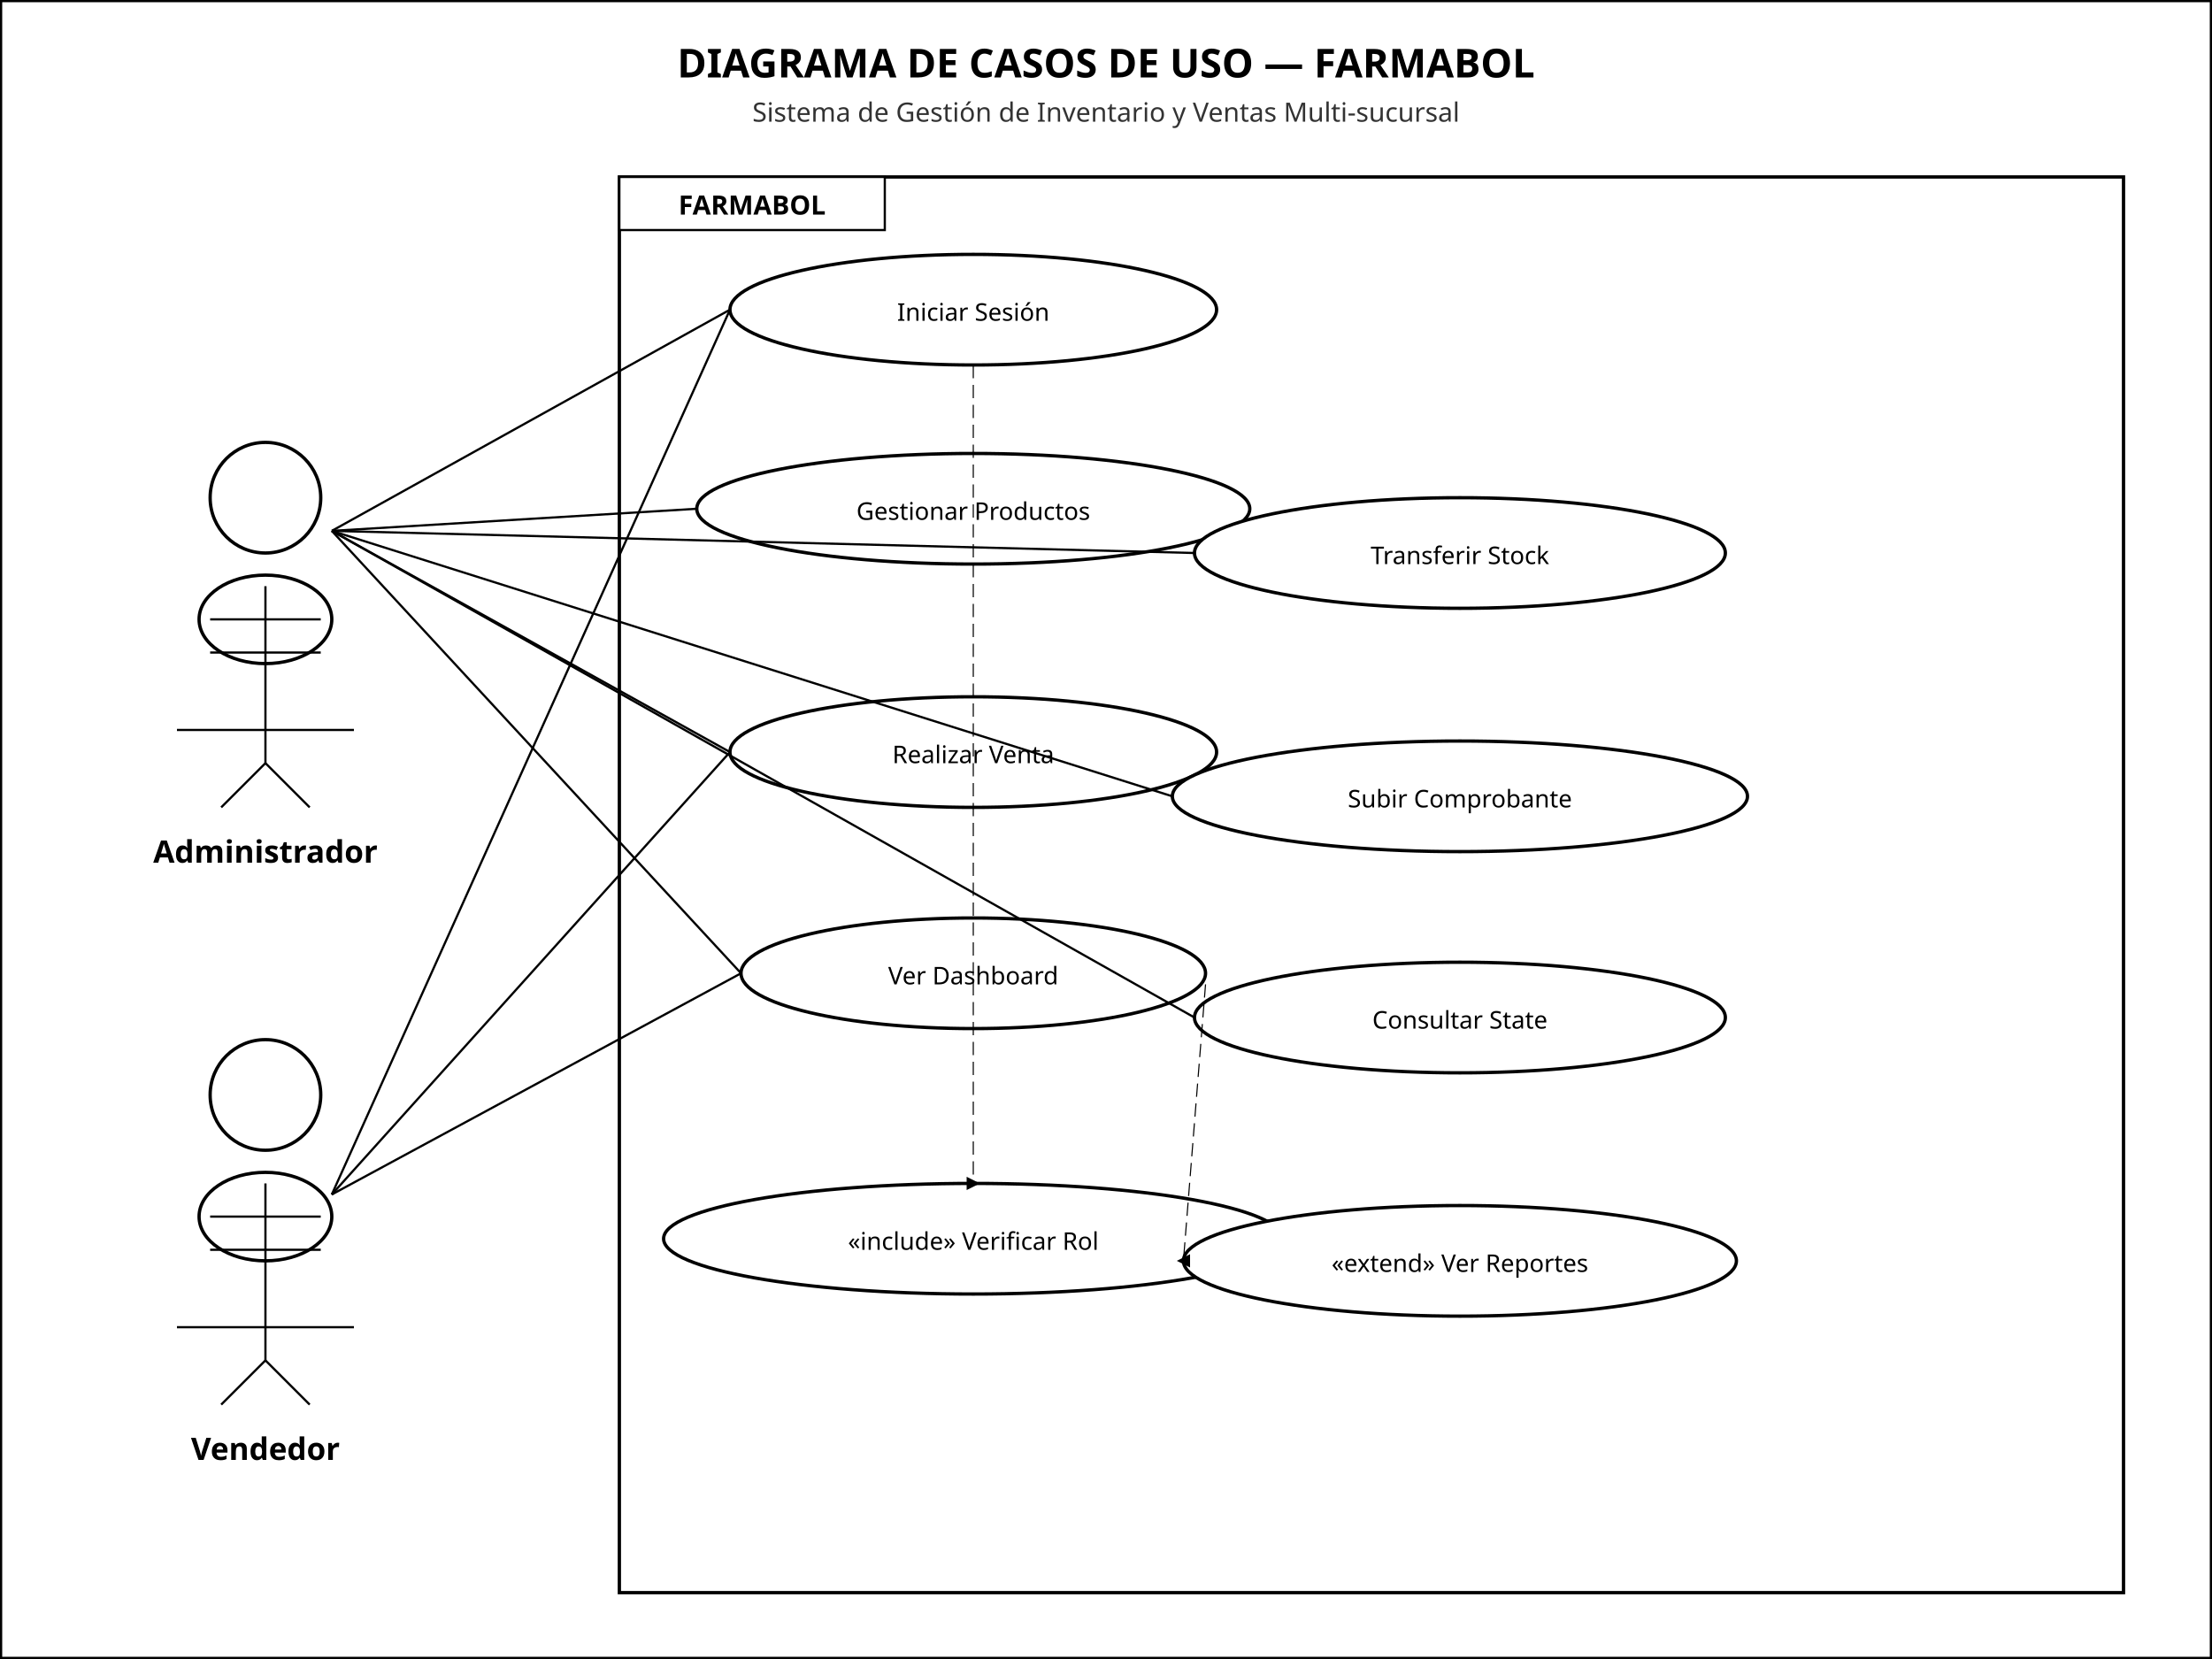
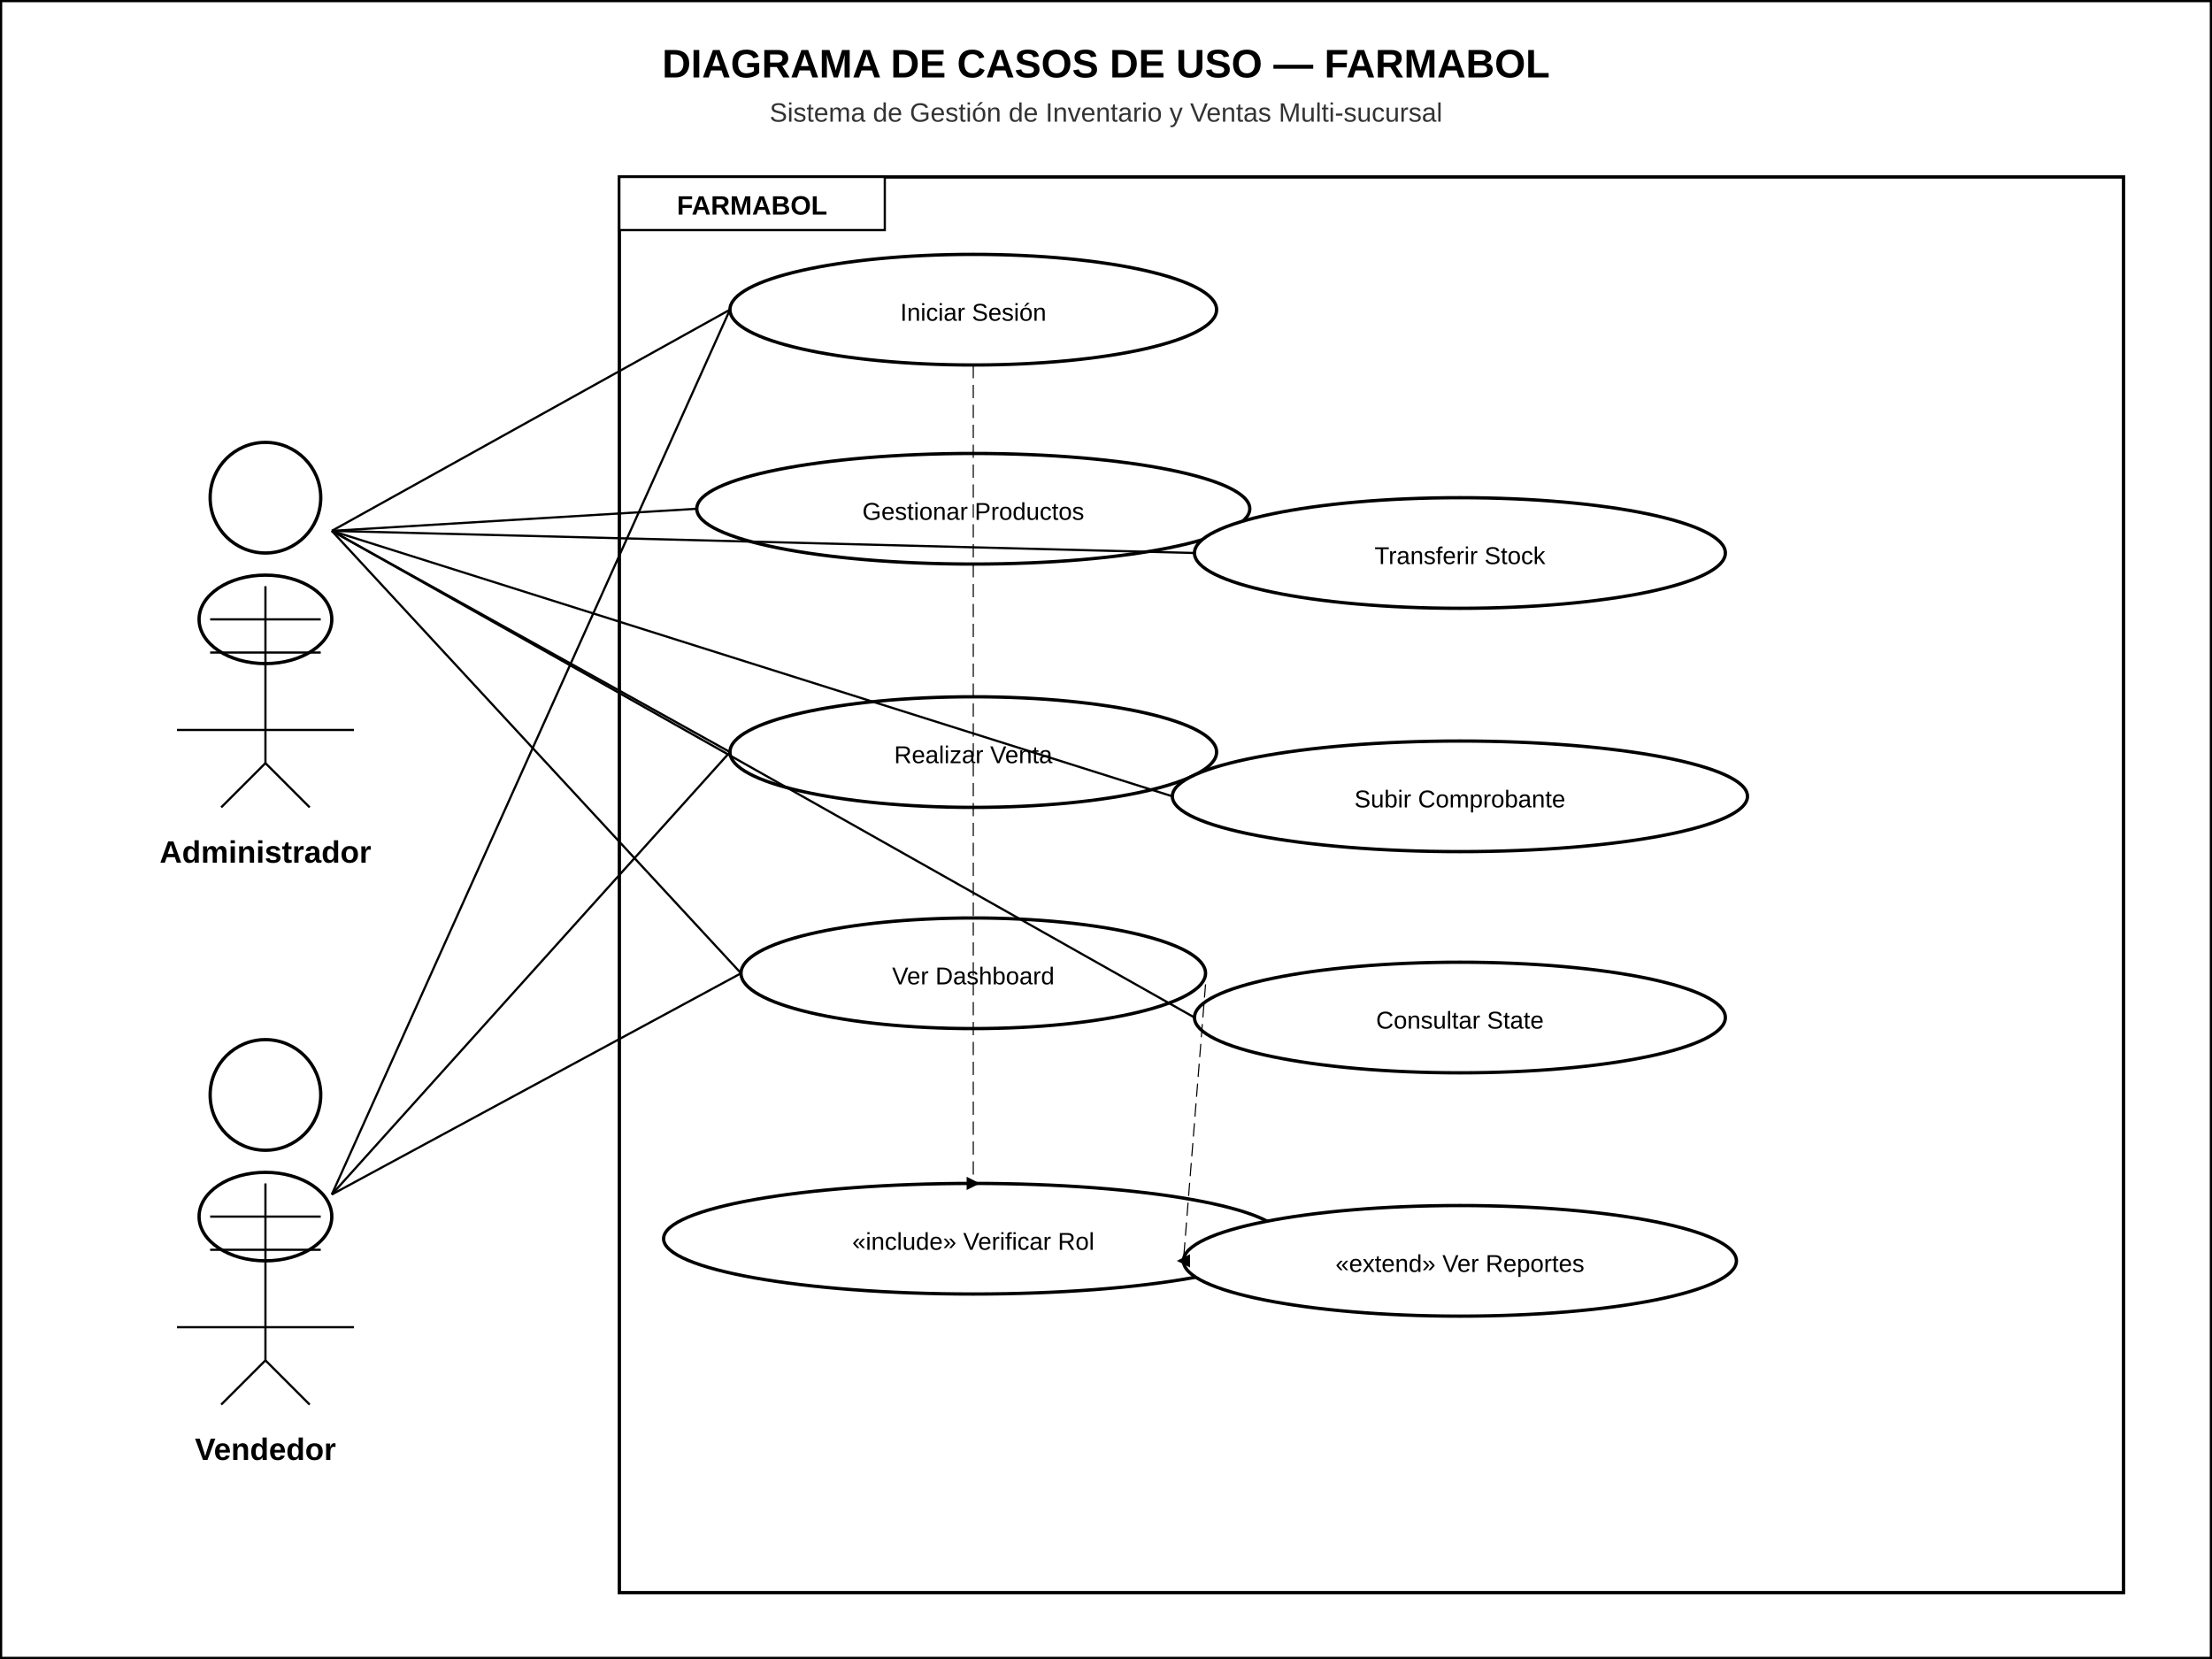
- <svg xmlns="http://www.w3.org/2000/svg" viewBox="0 0 1000 750" width="100%" height="100%">
+ <svg xmlns="http://www.w3.org/2000/svg" viewBox="0 0 1000 750" width="1000" height="750">
  <rect width="1000" height="750" fill="#ffffff" stroke="#000000" stroke-width="2" />
-   <text x="500" y="35" text-anchor="middle" fill="#000000" font-family="sans-serif" font-size="18" font-weight="bold">DIAGRAMA DE CASOS DE USO — FARMABOL</text>
-   <text x="500" y="55" text-anchor="middle" fill="#333333" font-family="sans-serif" font-size="12">Sistema de Gestión de Inventario y Ventas Multi-sucursal</text>
+   <text x="500" y="35" text-anchor="middle" fill="#000000" font-family="Arial, Helvetica, sans-serif" font-size="18" font-weight="bold">DIAGRAMA DE CASOS DE USO — FARMABOL</text>
+   <text x="500" y="55" text-anchor="middle" fill="#333333" font-family="Arial, Helvetica, sans-serif" font-size="12">Sistema de Gestión de Inventario y Ventas Multi-sucursal</text>
  <rect x="280" y="80" width="680" height="640" fill="none" stroke="#000000" stroke-width="1.5" />
  <rect x="280" y="80" width="120" height="24" fill="#ffffff" stroke="#000000" stroke-width="1" />
-   <text x="340" y="97" text-anchor="middle" fill="#000000" font-family="sans-serif" font-size="12" font-weight="bold">FARMABOL</text>
+   <text x="340" y="97" text-anchor="middle" fill="#000000" font-family="Arial, Helvetica, sans-serif" font-size="12" font-weight="bold">FARMABOL</text>
  <g transform="translate(70, 200)">
    <line x1="50" y1="65" x2="50" y2="130" stroke="#000000" stroke-width="1" />
    <line x1="25" y1="95" x2="75" y2="95" stroke="#000000" stroke-width="1" />
    <line x1="25" y1="80" x2="75" y2="80" stroke="#000000" stroke-width="1" />
    <circle cx="50" cy="25" r="25" fill="none" stroke="#000000" stroke-width="1.5" />
    <ellipse cx="50" cy="80" rx="30" ry="20" fill="none" stroke="#000000" stroke-width="1.5" />
    <line x1="10" y1="130" x2="90" y2="130" stroke="#000000" stroke-width="1" />
    <line x1="50" y1="130" x2="50" y2="145" stroke="#000000" stroke-width="1" />
    <line x1="50" y1="145" x2="30" y2="165" stroke="#000000" stroke-width="1" />
    <line x1="50" y1="145" x2="70" y2="165" stroke="#000000" stroke-width="1" />
-     <text x="50" y="190" text-anchor="middle" fill="#000000" font-family="sans-serif" font-size="14" font-weight="bold">Administrador</text>
+     <text x="50" y="190" text-anchor="middle" fill="#000000" font-family="Arial, Helvetica, sans-serif" font-size="14" font-weight="bold">Administrador</text>
  </g>
  <g transform="translate(70, 470)">
    <line x1="50" y1="65" x2="50" y2="130" stroke="#000000" stroke-width="1" />
    <line x1="25" y1="95" x2="75" y2="95" stroke="#000000" stroke-width="1" />
    <line x1="25" y1="80" x2="75" y2="80" stroke="#000000" stroke-width="1" />
    <circle cx="50" cy="25" r="25" fill="none" stroke="#000000" stroke-width="1.5" />
    <ellipse cx="50" cy="80" rx="30" ry="20" fill="none" stroke="#000000" stroke-width="1.5" />
    <line x1="10" y1="130" x2="90" y2="130" stroke="#000000" stroke-width="1" />
    <line x1="50" y1="130" x2="50" y2="145" stroke="#000000" stroke-width="1" />
    <line x1="50" y1="145" x2="30" y2="165" stroke="#000000" stroke-width="1" />
    <line x1="50" y1="145" x2="70" y2="165" stroke="#000000" stroke-width="1" />
-     <text x="50" y="190" text-anchor="middle" fill="#000000" font-family="sans-serif" font-size="14" font-weight="bold">Vendedor</text>
+     <text x="50" y="190" text-anchor="middle" fill="#000000" font-family="Arial, Helvetica, sans-serif" font-size="14" font-weight="bold">Vendedor</text>
  </g>
  <ellipse cx="440" cy="140" rx="110" ry="25" fill="#ffffff" stroke="#000000" stroke-width="1.5" />
-   <text x="440" y="145" text-anchor="middle" fill="#000000" font-family="sans-serif" font-size="11">Iniciar Sesión</text>
+   <text x="440" y="145" text-anchor="middle" fill="#000000" font-family="Arial, Helvetica, sans-serif" font-size="11">Iniciar Sesión</text>
  <ellipse cx="440" cy="230" rx="125" ry="25" fill="#ffffff" stroke="#000000" stroke-width="1.5" />
-   <text x="440" y="235" text-anchor="middle" fill="#000000" font-family="sans-serif" font-size="11">Gestionar Productos</text>
+   <text x="440" y="235" text-anchor="middle" fill="#000000" font-family="Arial, Helvetica, sans-serif" font-size="11">Gestionar Productos</text>
  <ellipse cx="440" cy="340" rx="110" ry="25" fill="#ffffff" stroke="#000000" stroke-width="1.5" />
-   <text x="440" y="345" text-anchor="middle" fill="#000000" font-family="sans-serif" font-size="11">Realizar Venta</text>
+   <text x="440" y="345" text-anchor="middle" fill="#000000" font-family="Arial, Helvetica, sans-serif" font-size="11">Realizar Venta</text>
  <ellipse cx="440" cy="440" rx="105" ry="25" fill="#ffffff" stroke="#000000" stroke-width="1.5" />
-   <text x="440" y="445" text-anchor="middle" fill="#000000" font-family="sans-serif" font-size="11">Ver Dashboard</text>
+   <text x="440" y="445" text-anchor="middle" fill="#000000" font-family="Arial, Helvetica, sans-serif" font-size="11">Ver Dashboard</text>
  <ellipse cx="660" cy="250" rx="120" ry="25" fill="#ffffff" stroke="#000000" stroke-width="1.5" />
-   <text x="660" y="255" text-anchor="middle" fill="#000000" font-family="sans-serif" font-size="11">Transferir Stock</text>
+   <text x="660" y="255" text-anchor="middle" fill="#000000" font-family="Arial, Helvetica, sans-serif" font-size="11">Transferir Stock</text>
  <ellipse cx="660" cy="360" rx="130" ry="25" fill="#ffffff" stroke="#000000" stroke-width="1.5" />
-   <text x="660" y="365" text-anchor="middle" fill="#000000" font-family="sans-serif" font-size="11">Subir Comprobante</text>
+   <text x="660" y="365" text-anchor="middle" fill="#000000" font-family="Arial, Helvetica, sans-serif" font-size="11">Subir Comprobante</text>
  <ellipse cx="660" cy="460" rx="120" ry="25" fill="#ffffff" stroke="#000000" stroke-width="1.5" />
-   <text x="660" y="465" text-anchor="middle" fill="#000000" font-family="sans-serif" font-size="11">Consultar State</text>
+   <text x="660" y="465" text-anchor="middle" fill="#000000" font-family="Arial, Helvetica, sans-serif" font-size="11">Consultar State</text>
  <ellipse cx="440" cy="560" rx="140" ry="25" fill="#ffffff" stroke="#000000" stroke-width="1.5" />
-   <text x="440" y="565" text-anchor="middle" fill="#000000" font-family="sans-serif" font-size="11">«include» Verificar Rol</text>
+   <text x="440" y="565" text-anchor="middle" fill="#000000" font-family="Arial, Helvetica, sans-serif" font-size="11">«include» Verificar Rol</text>
  <line x1="150" y1="240" x2="330" y2="140" stroke="#000000" stroke-width="1" />
  <line x1="150" y1="240" x2="315" y2="230" stroke="#000000" stroke-width="1" />
  <line x1="150" y1="240" x2="330" y2="340" stroke="#000000" stroke-width="1" />
  <line x1="150" y1="240" x2="335" y2="440" stroke="#000000" stroke-width="1" />
  <line x1="150" y1="240" x2="540" y2="250" stroke="#000000" stroke-width="1" />
  <line x1="150" y1="240" x2="530" y2="360" stroke="#000000" stroke-width="1" />
  <line x1="150" y1="240" x2="540" y2="460" stroke="#000000" stroke-width="1" />
  <line x1="150" y1="540" x2="330" y2="340" stroke="#000000" stroke-width="1" />
  <line x1="150" y1="540" x2="335" y2="440" stroke="#000000" stroke-width="1" />
  <line x1="150" y1="540" x2="330" y2="140" stroke="#000000" stroke-width="1" />
  <line x1="440" y1="165" x2="440" y2="535" stroke="#000000" stroke-width="0.5" stroke-dasharray="6 3" />
  <polygon points="437,532 443,535 437,538" fill="#000000" />
  <ellipse cx="660" cy="570" rx="125" ry="25" fill="#ffffff" stroke="#000000" stroke-width="1.5" />
-   <text x="660" y="575" text-anchor="middle" fill="#000000" font-family="sans-serif" font-size="11">«extend» Ver Reportes</text>
+   <text x="660" y="575" text-anchor="middle" fill="#000000" font-family="Arial, Helvetica, sans-serif" font-size="11">«extend» Ver Reportes</text>
  <line x1="545" y1="445" x2="535" y2="570" stroke="#000000" stroke-width="0.5" stroke-dasharray="6 3" />
  <polygon points="538,567 532,570 538,573" fill="#000000" />
</svg>
